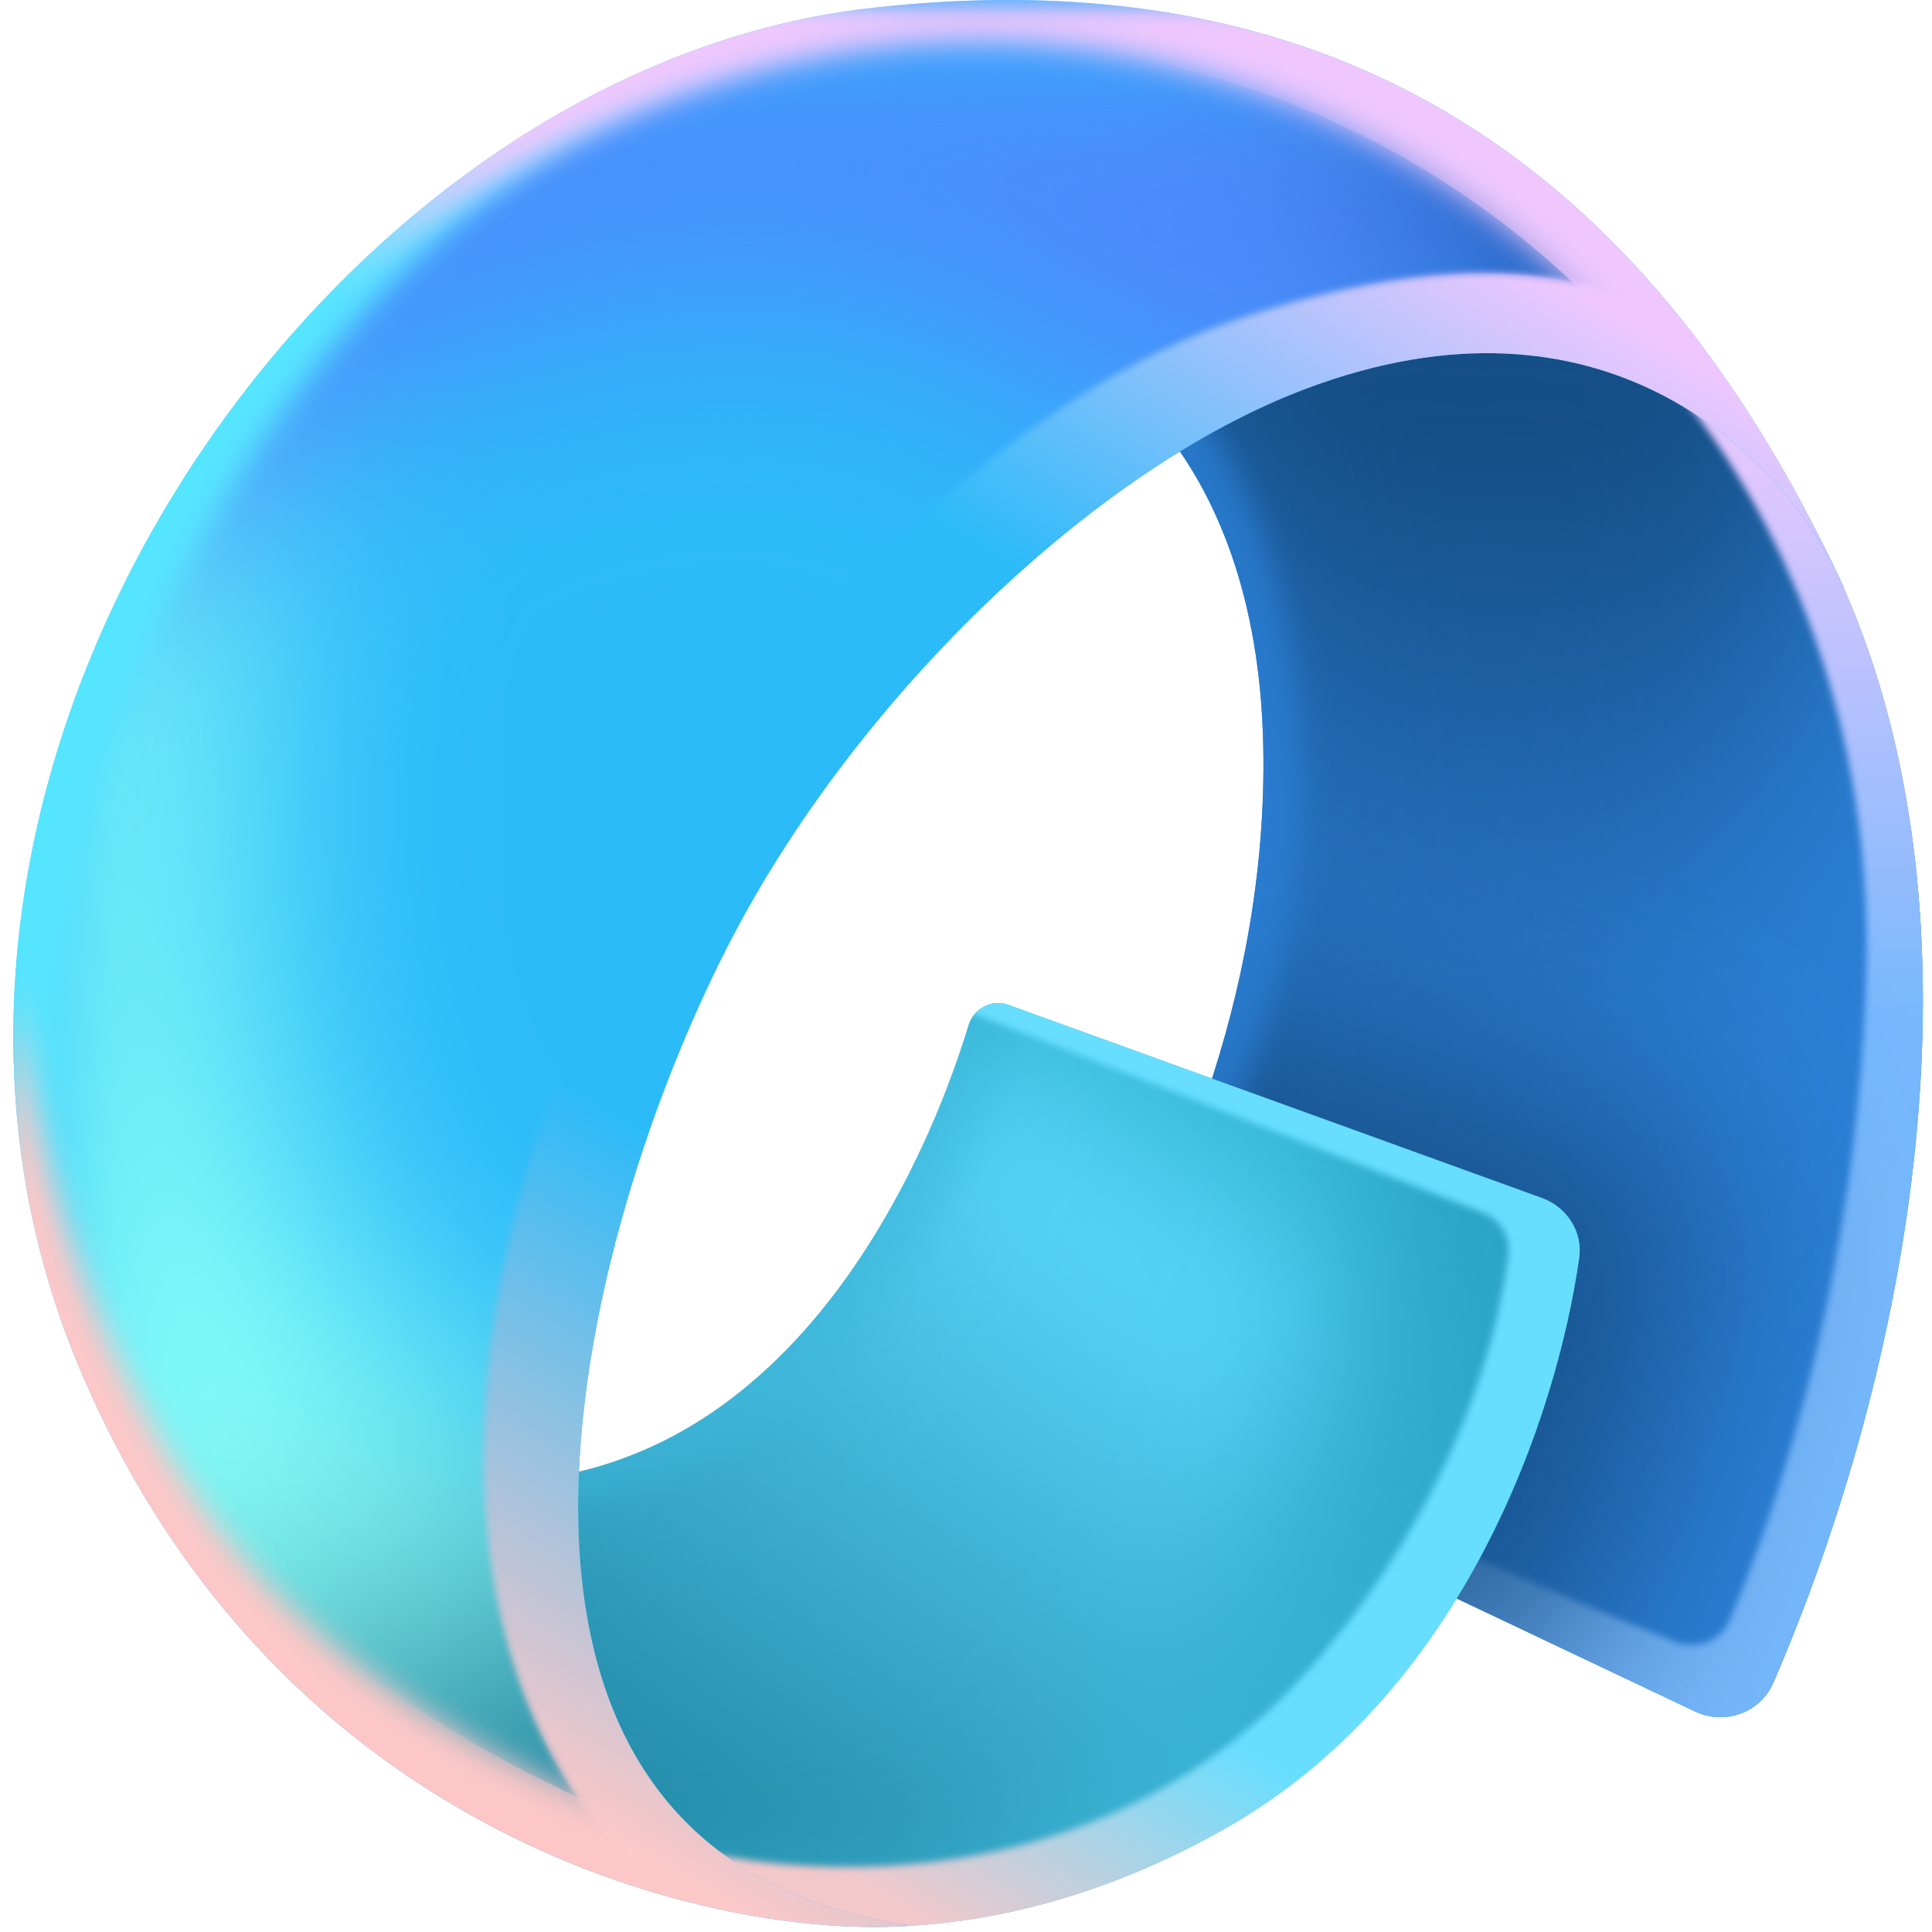
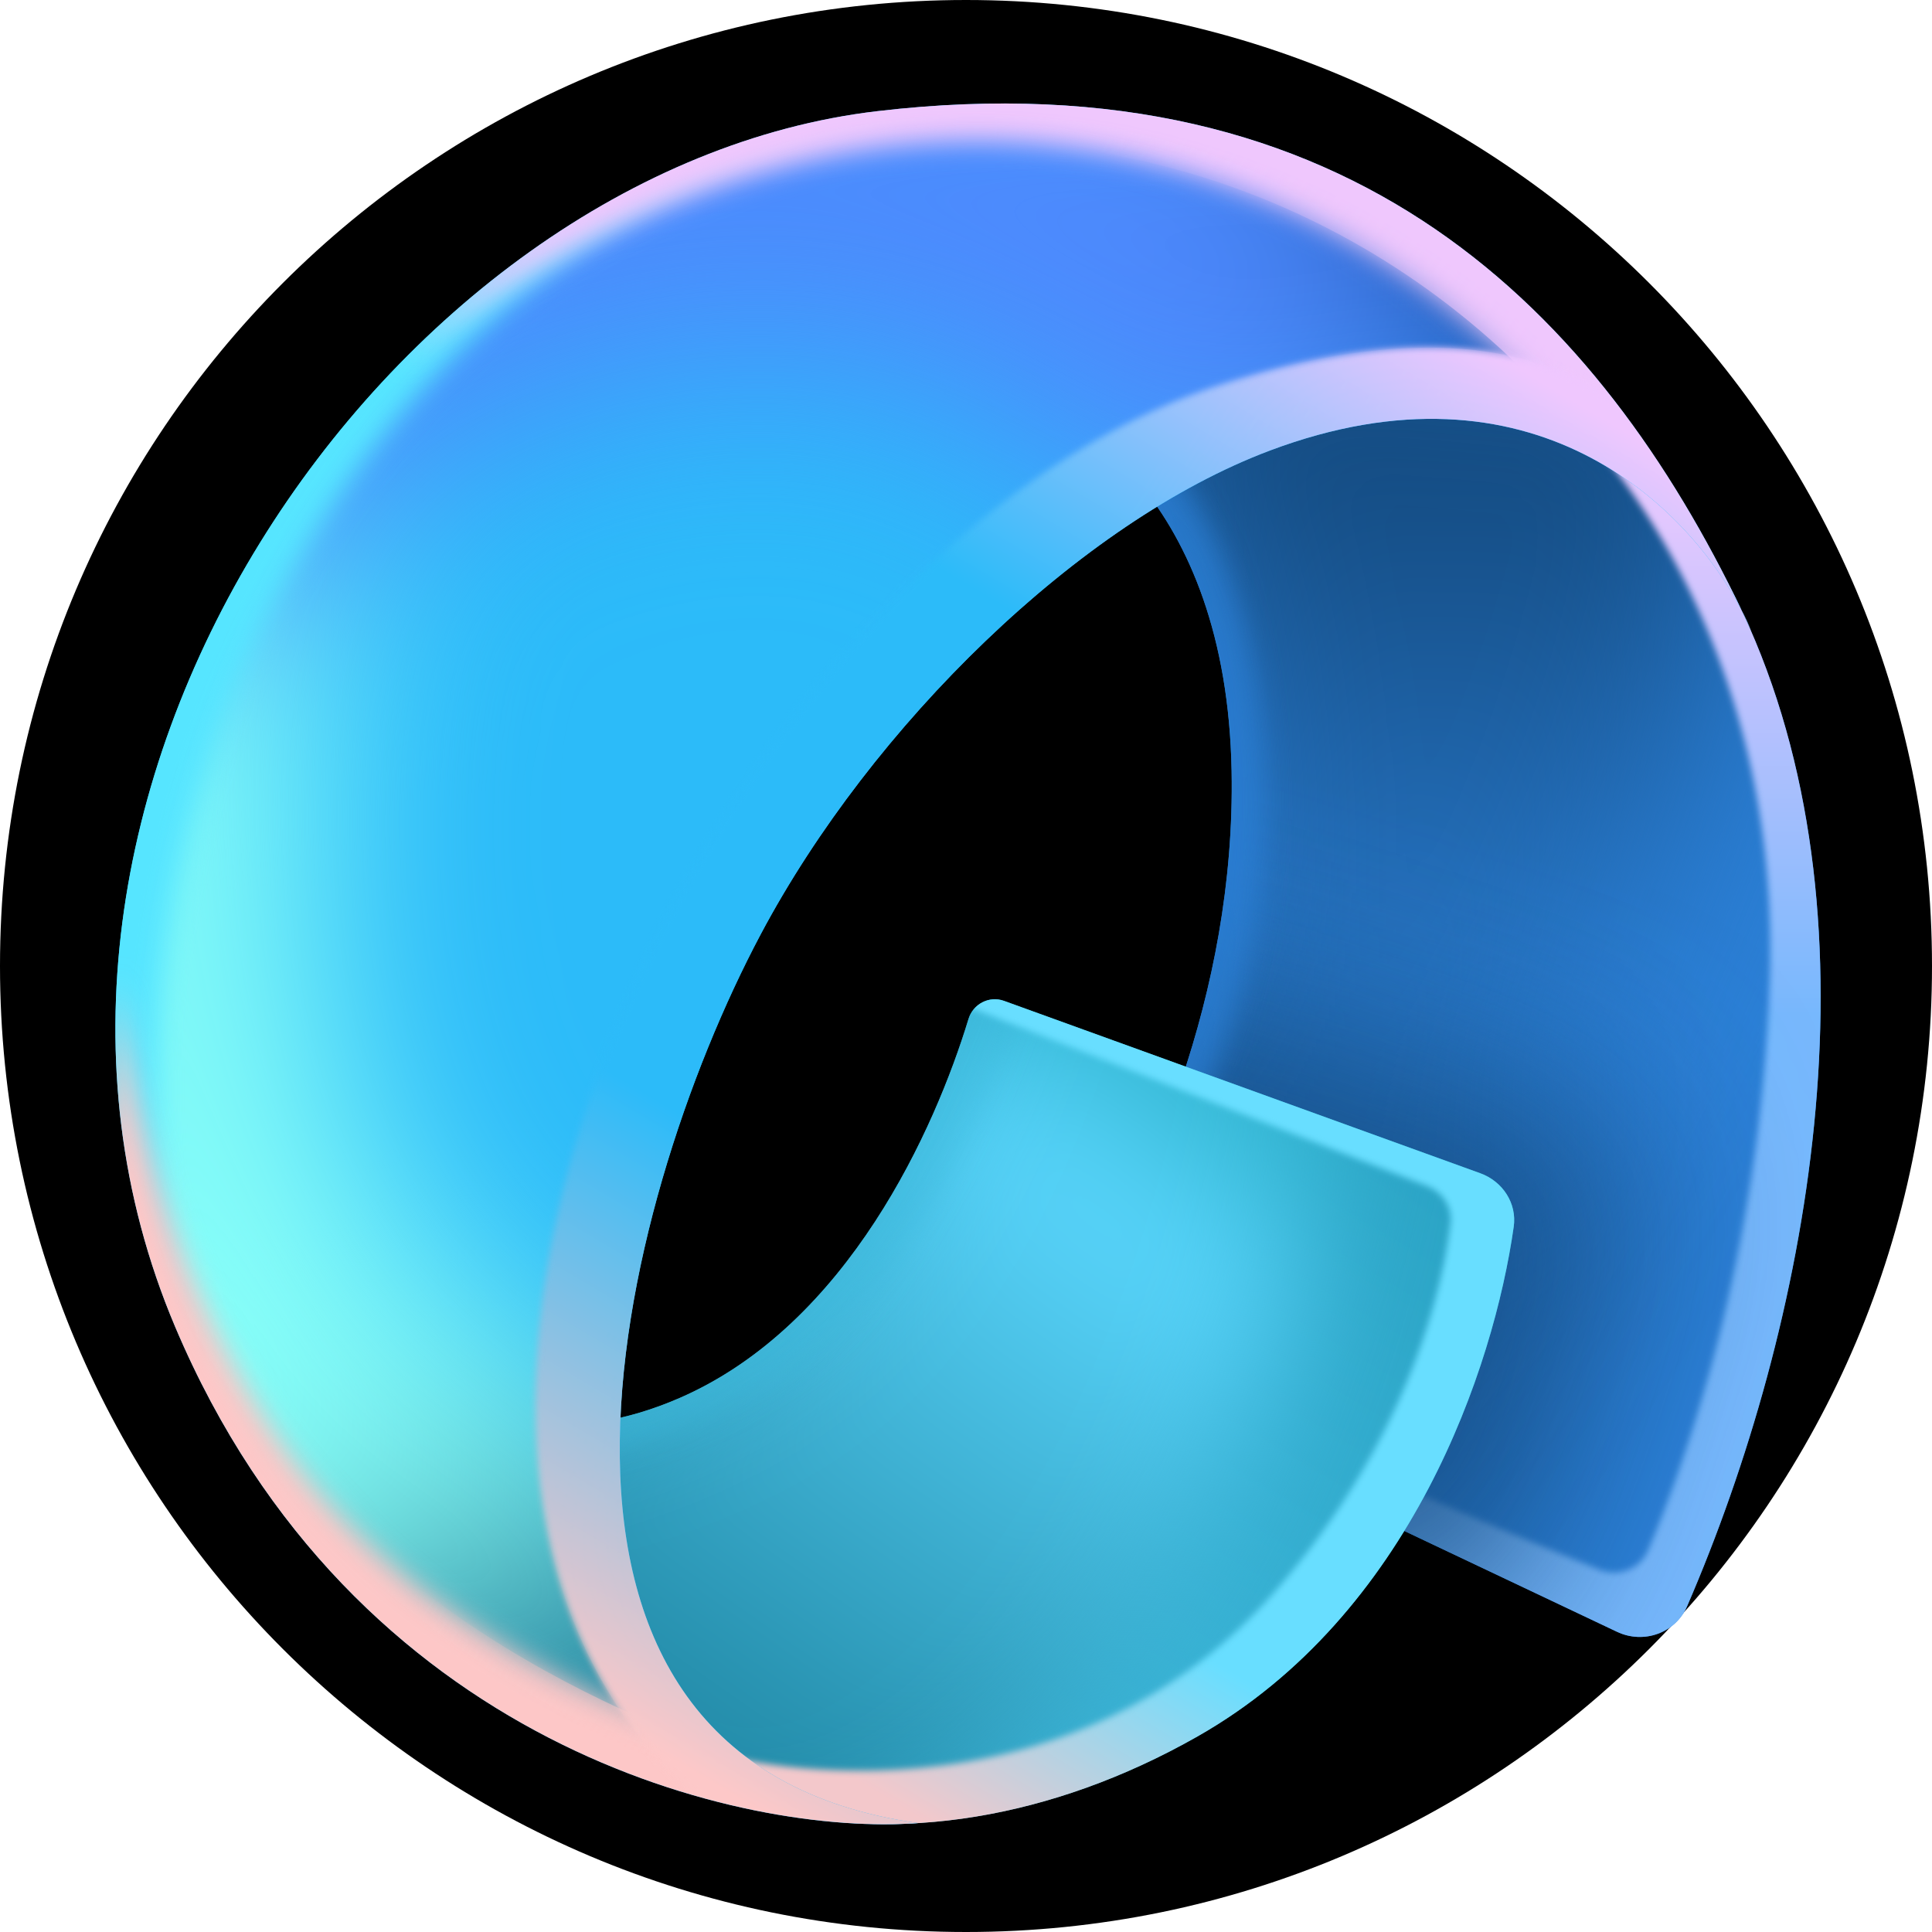
<svg xmlns="http://www.w3.org/2000/svg" width="53" height="53" viewBox="0 0 53 53" fill="none">
-   <path d="M30.551 39.39L46.496 46.949C47.312 47.336 48.29 46.989 48.649 46.16C52.376 37.538 54.688 25.403 50.552 16.068C46.657 7.275 37.023 4.887 33.613 5.386L27.356 8.775C29.724 9.21 34.499 12.164 34.655 20.506C34.785 27.41 32.008 33.48 29.877 36.796C29.302 37.691 29.59 38.935 30.551 39.39Z" fill="#2B80D7" />
-   <mask id="mask0_1274_609" style="mask-type:alpha" maskUnits="userSpaceOnUse" x="27" y="5" width="26" height="43">
-     <path d="M30.552 39.392L46.496 46.95C47.313 47.337 48.291 46.991 48.65 46.161C52.376 37.539 54.688 25.404 50.553 16.069C46.657 7.277 37.024 4.888 33.614 5.388L27.357 8.777C29.725 9.211 34.499 12.166 34.656 20.508C34.785 27.411 32.008 33.481 29.877 36.798C29.302 37.692 29.591 38.936 30.552 39.392Z" fill="#DEA00D" />
-   </mask>
-   <g mask="url(#mask0_1274_609)">
-     <g filter="url(#filter0_f_1274_609)">
-       <path d="M35.43 41.982C43.831 35.93 55.087 11.262 49.44 6.385C47.364 4.592 28.414 5.016 26.721 3.676L28.101 5.73C28.101 5.73 33.649 12.679 33.286 23.591C33.063 30.293 30.655 37.221 29.159 40.608C28.914 41.162 17.799 35.677 17.59 36.102C16.996 37.312 27.897 42.712 27.897 42.712L34.88 42.177C35.08 42.162 35.267 42.1 35.43 41.982Z" fill="url(#paint0_linear_1274_609)" />
+   <circle cx="26.5" cy="26.5" r="26.5" fill="#000" />
+   <g transform="translate(2.839 2.839) scale(0.893)">
+     <path d="M30.551 39.39L46.496 46.949C47.312 47.336 48.29 46.989 48.649 46.16C52.376 37.538 54.688 25.403 50.552 16.068C46.657 7.275 37.023 4.887 33.613 5.386L27.356 8.775C29.724 9.21 34.499 12.164 34.655 20.506C34.785 27.41 32.008 33.48 29.877 36.796C29.302 37.691 29.59 38.935 30.551 39.39Z" fill="#2B80D7" />
+     <mask id="mask0_1274_609" style="mask-type:alpha" maskUnits="userSpaceOnUse" x="27" y="5" width="26" height="43">
+       <path d="M30.552 39.392L46.496 46.95C47.313 47.337 48.291 46.991 48.65 46.161C52.376 37.539 54.688 25.404 50.553 16.069C46.657 7.277 37.024 4.888 33.614 5.388L27.357 8.777C29.725 9.211 34.499 12.166 34.656 20.508C34.785 27.411 32.008 33.481 29.877 36.798C29.302 37.692 29.591 38.936 30.552 39.392Z" fill="#DEA00D" />
+     </mask>
+     <g mask="url(#mask0_1274_609)">
+       <g filter="url(#filter0_f_1274_609)">
+         <path d="M35.43 41.982C43.831 35.93 55.087 11.262 49.44 6.385C47.364 4.592 28.414 5.016 26.721 3.676L28.101 5.73C28.101 5.73 33.649 12.679 33.286 23.591C33.063 30.293 30.655 37.221 29.159 40.608C28.914 41.162 17.799 35.677 17.59 36.102C16.996 37.312 27.897 42.712 27.897 42.712L34.88 42.177C35.08 42.162 35.267 42.1 35.43 41.982Z" fill="url(#paint0_linear_1274_609)" />
+       </g>
+       <g filter="url(#filter1_f_1274_609)">
+         <path d="M48.841 48.572C57.057 42.391 64.683 24.032 58.948 13.773C57.61 11.379 47.586 4.526 45.893 3.186L45.367 10.012C45.367 10.012 51.554 15.973 51.19 26.906C50.904 35.479 48.486 42.015 47.455 44.437C47.206 45.022 46.54 45.279 45.95 45.04C43.166 43.914 35.781 40.868 36.04 40.341C35.446 41.551 46.246 47.882 46.246 47.882L47.662 48.645C48.04 48.849 48.498 48.83 48.841 48.572Z" fill="url(#paint1_linear_1274_609)" />
+       </g>
+       <g opacity="0.8" filter="url(#filter2_f_1274_609)">
+         <rect width="20.739" height="17.359" rx="3.273" transform="matrix(0.949979 0.312314 -0.312274 0.949992 28.3636 25.1388)" fill="#13497E" />
+       </g>
+       <g opacity="0.7" filter="url(#filter3_f_1274_609)">
+         <path d="M29.994 35.338C36.657 30.685 37.675 15.853 31.908 10.13C30.422 8.655 28.203 7.071 26.773 6.083L27.939 7.598C27.939 7.598 32.627 12.72 32.32 20.765C32.132 25.706 30.097 30.813 28.833 33.31C28.626 33.718 19.232 29.675 19.056 29.988C18.554 30.88 27.766 34.861 27.766 34.861L28.931 35.409C29.276 35.571 29.681 35.556 29.994 35.338Z" fill="#2B80D7" />
+       </g>
    </g>
-     <g filter="url(#filter1_f_1274_609)">
-       <path d="M48.841 48.572C57.057 42.391 64.683 24.032 58.948 13.773C57.61 11.379 47.586 4.526 45.893 3.186L45.367 10.012C45.367 10.012 51.554 15.973 51.19 26.906C50.904 35.479 48.486 42.015 47.455 44.437C47.206 45.022 46.54 45.279 45.95 45.04C43.166 43.914 35.781 40.868 36.04 40.341C35.446 41.551 46.246 47.882 46.246 47.882L47.662 48.645C48.04 48.849 48.498 48.83 48.841 48.572Z" fill="url(#paint1_linear_1274_609)" />
+     <path d="M42.295 32.862L27.662 27.566C27.208 27.401 26.712 27.662 26.572 28.124C25.555 31.467 22.888 37.501 17.707 39.762C10.894 42.736 8.653 36.083 11.651 44.49C14.648 52.898 24.554 55.309 33.612 50.16C40.179 46.428 42.711 38.811 43.322 34.505C43.425 33.783 42.981 33.11 42.295 32.862Z" fill="url(#paint2_linear_1274_609)" />
+     <mask id="mask1_1274_609" style="mask-type:alpha" maskUnits="userSpaceOnUse" x="10" y="27" width="34" height="26">
+       <path d="M42.295 32.863L27.662 27.567C27.208 27.403 26.712 27.663 26.572 28.125C25.555 31.468 22.887 37.502 17.707 39.764C10.894 42.737 8.653 36.084 11.65 44.492C14.648 52.899 24.554 55.31 33.612 50.162C40.178 46.43 42.711 38.813 43.322 34.506C43.425 33.784 42.981 33.111 42.295 32.863Z" fill="url(#paint3_radial_1274_609)" />
+     </mask>
+     <g mask="url(#mask1_1274_609)">
+       <g filter="url(#filter4_f_1274_609)">
+         <path d="M19.463 55.114C33.667 55.114 39.608 29.482 37.954 25.13C37.865 24.896 37.649 24.748 37.41 24.673L11.022 16.395L27.079 23.017C27.257 23.091 27.359 23.275 27.321 23.462C27.011 24.974 25.496 31.5 21.659 35.641C17.296 40.349 8.286 41.406 4.569 40.528C2.59 40.525 1.472 39.847 1.472 39.847C5.973 42.772 12.437 55.114 19.463 55.114Z" fill="url(#paint4_linear_1274_609)" />
+       </g>
+       <g opacity="0.4" filter="url(#filter5_f_1274_609)">
+         <path d="M21.099 38.935C26.871 35.025 31.175 20.213 30.024 16.087C29.921 15.715 29.561 15.511 29.175 15.494L13.714 14.803L27.171 21.419C27.33 21.497 27.421 21.665 27.392 21.84C27.144 23.293 25.878 29.88 22.637 34.049C18.977 38.757 11.419 39.813 8.301 38.935C6.64 38.932 5.783 39.605 5.783 39.605C9.559 42.529 15.975 42.407 21.099 38.935Z" fill="#3EBADD" />
+       </g>
+       <g filter="url(#filter6_f_1274_609)">
+         <path d="M34.065 51.424C41.015 47.474 47.122 31.617 45.679 27.607C45.57 27.303 45.269 27.138 44.948 27.099L26.536 24.877L26.118 27.578L40.659 33.256C41.134 33.442 41.441 33.901 41.379 34.408C41.148 36.271 40.163 40.955 35.958 45.741C30.533 51.914 22.692 51.622 18.975 50.744C16.995 50.741 16.508 50.744 16.508 50.744C20.744 53.754 27.956 54.896 34.065 51.424Z" fill="url(#paint5_linear_1274_609)" />
+       </g>
    </g>
-     <g opacity="0.8" filter="url(#filter2_f_1274_609)">
-       <rect width="20.739" height="17.359" rx="3.273" transform="matrix(0.949979 0.312314 -0.312274 0.949992 28.3636 25.1388)" fill="#13497E" />
+     <path d="M20.189 25.523C15.757 33.861 11.469 50.935 25.024 52.825C19.723 53.233 7.675 50.51 2.201 37.58C-4.641 21.417 8.784 1.995 23.773 0.236C38.426 -1.485 45.979 6.512 50.328 15.579C50.44 15.794 50.538 16.003 50.622 16.203C50.526 15.994 50.428 15.786 50.328 15.579C48.655 12.346 43.893 7.633 35.829 10.663C29.996 12.855 23.598 19.108 20.189 25.523Z" fill="#2CBBF9" />
+     <mask id="mask2_1274_609" style="mask-type:alpha" maskUnits="userSpaceOnUse" x="0" y="0" width="51" height="53">
+       <path d="M20.189 25.522C15.757 33.86 11.469 50.934 25.024 52.824C19.723 53.232 7.675 50.509 2.201 37.579C-4.641 21.416 8.784 1.994 23.773 0.235C38.426 -1.485 45.979 6.511 50.328 15.578C50.44 15.793 50.538 16.002 50.622 16.202C50.526 15.993 50.428 15.785 50.328 15.578C48.655 12.345 43.893 7.632 35.829 10.662C29.995 12.854 23.598 19.107 20.189 25.522Z" fill="#00CCC0" />
+     </mask>
+     <g mask="url(#mask2_1274_609)">
+       <g filter="url(#filter7_f_1274_609)">
+         <path d="M-11.039 37.22C-5.565 50.15 19.334 54.022 24.635 53.615C24.901 51.106 17.295 45.66 17.56 39.6C17.56 39.6 7.861 39.911 6.38 25.521C4.899 11.131 13.153 3.889 13.153 3.889C3.313 8.74 -14.001 30.225 -11.039 37.22Z" fill="url(#paint6_linear_1274_609)" />
+         <path d="M50.621 16.204C76.173 -4.421 32.947 -9.182 17.958 -7.422C11.719 -6.689 -4.695 9.808 1.766 16.908C1.766 16.908 8.466 9.485 17.958 8.129C27.45 6.773 31.846 13.616 31.846 13.616C33.002 12.906 36.043 12.711 37.183 12.283C45.785 9.05 50.201 15.318 50.621 16.204Z" fill="url(#paint7_linear_1274_609)" />
+       </g>
+       <g filter="url(#filter8_f_1274_609)">
+         <path d="M2.825 39.245C-12.43 34.427 -5.088 1.707 10.218 -2.976C23.989 -7.19 25.124 -0.569 27.546 -0.166C27.861 -0.176 28.031 -0.169 28.031 -0.169C27.862 -0.14 27.701 -0.14 27.546 -0.166C25.727 -0.11 19.085 0.481 12.751 5.902C3.225 14.056 -0.611 27.091 2.825 39.245Z" fill="#56E5FF" />
+       </g>
+       <g filter="url(#filter9_f_1274_609)">
+         <path d="M27.493 52.797C23.254 57.57 5.902 51.767 0.428 38.836C-0.558 36.508 0.514 29.366 0.442 26.591C0.43 26.382 0.428 26.271 0.428 26.271C0.435 26.37 0.439 26.476 0.442 26.591C0.534 28.136 1.178 35.014 5.48 41.229C10.363 48.281 20.391 51.044 20.391 51.044C21.699 51.975 25.396 52.505 27.493 52.797Z" fill="#FDC7C7" />
+       </g>
+       <mask id="mask3_1274_609" style="mask-type:alpha" maskUnits="userSpaceOnUse" x="-8" y="24" width="34" height="34">
+         <rect width="34.79" height="12.216" transform="matrix(0.69628 0.717771 -0.717721 0.696331 1.68079 24.5073)" fill="url(#paint8_linear_1274_609)" />
+       </mask>
+       <g mask="url(#mask3_1274_609)">
+         <path d="M27.495 52.797C23.255 57.569 5.903 51.766 0.429 38.836C-0.557 36.508 0.515 29.366 0.444 26.59C0.431 26.382 0.429 26.27 0.429 26.27C0.436 26.369 0.441 26.476 0.444 26.59C0.536 28.136 1.179 35.013 5.482 41.228C10.364 48.281 20.392 51.043 20.392 51.043C21.701 51.974 25.397 52.504 27.495 52.797Z" fill="#FDC7C7" />
+       </g>
+       <g filter="url(#filter10_f_1274_609)">
+         <path d="M51.705 16.883C52.821 8.77 38.348 -3.802 23.359 -2.042C17.936 -1.405 13.131 3.82 9.003 8.09C9.003 8.09 18.371 -0.236 29.776 1.366C41.18 2.968 46.275 11.412 46.275 11.412C48.657 12.805 49.743 17.085 51.705 16.883Z" fill="#EFC7FD" />
+       </g>
+       <mask id="mask4_1274_609" style="mask-type:alpha" maskUnits="userSpaceOnUse" x="7" y="-4" width="44" height="21">
+         <rect width="41.363" height="13.891" transform="matrix(0.989127 0.147065 -0.147045 0.98913 9.28711 -3.58533)" fill="url(#paint9_linear_1274_609)" />
+       </mask>
+       <g mask="url(#mask4_1274_609)">
+         <path d="M51.705 16.884C52.821 8.772 38.348 -3.8 23.359 -2.04C17.936 -1.403 13.131 3.822 9.003 8.091C9.003 8.091 18.371 -0.234 29.776 1.368C41.18 2.969 46.275 11.414 46.275 11.414C48.657 12.807 49.743 17.087 51.705 16.884Z" fill="#EFC7FD" />
+       </g>
+       <g filter="url(#filter11_f_1274_609)">
+         <path d="M34.356 8.625C19.002 13.467 5.401 41.73 18.616 52.331C31.832 62.933 47.282 42.795 55.055 26.483C51.209 15.522 49.71 3.783 34.356 8.625Z" fill="url(#paint10_linear_1274_609)" />
+       </g>
+       <mask id="mask5_1274_609" style="mask-type:alpha" maskUnits="userSpaceOnUse" x="-7" y="-8" width="67" height="70">
+         <rect width="44.762" height="53.4" transform="matrix(0.85552 0.51777 -0.517716 0.855552 20.9257 -7.74658)" fill="url(#paint11_linear_1274_609)" />
+       </mask>
+       <g mask="url(#mask5_1274_609)">
+         <path d="M34.355 8.624C19 13.466 5.399 41.729 18.615 52.331C31.831 62.932 47.281 42.794 55.053 26.483C51.208 15.521 49.709 3.782 34.355 8.624Z" fill="url(#paint12_linear_1274_609)" />
+       </g>
    </g>
-     <g opacity="0.7" filter="url(#filter3_f_1274_609)">
-       <path d="M29.994 35.338C36.657 30.685 37.675 15.853 31.908 10.13C30.422 8.655 28.203 7.071 26.773 6.083L27.939 7.598C27.939 7.598 32.627 12.72 32.32 20.765C32.132 25.706 30.097 30.813 28.833 33.31C28.626 33.718 19.232 29.675 19.056 29.988C18.554 30.88 27.766 34.861 27.766 34.861L28.931 35.409C29.276 35.571 29.681 35.556 29.994 35.338Z" fill="#2B80D7" />
-     </g>
+     <defs>
+       <filter id="filter0_f_1274_609" x="11.43" y="-2.46" width="45.67" height="51.307" filterUnits="userSpaceOnUse" color-interpolation-filters="sRGB">
+         <feFlood flood-opacity="0" result="BackgroundImageFix" />
+         <feBlend mode="normal" in="SourceGraphic" in2="BackgroundImageFix" result="shape" />
+         <feGaussianBlur stdDeviation="3.068" result="effect1_foregroundBlur_1274_609" />
+       </filter>
+       <filter id="filter1_f_1274_609" x="35.812" y="2.982" width="25.338" height="46.006" filterUnits="userSpaceOnUse" color-interpolation-filters="sRGB">
+         <feFlood flood-opacity="0" result="BackgroundImageFix" />
+         <feBlend mode="normal" in="SourceGraphic" in2="BackgroundImageFix" result="shape" />
+         <feGaussianBlur stdDeviation="0.102" result="effect1_foregroundBlur_1274_609" />
+       </filter>
+       <filter id="filter2_f_1274_609" x="18.073" y="20.269" width="34.861" height="32.707" filterUnits="userSpaceOnUse" color-interpolation-filters="sRGB">
+         <feFlood flood-opacity="0" result="BackgroundImageFix" />
+         <feBlend mode="normal" in="SourceGraphic" in2="BackgroundImageFix" result="shape" />
+         <feGaussianBlur stdDeviation="2.863" result="effect1_foregroundBlur_1274_609" />
+       </filter>
+       <filter id="filter3_f_1274_609" x="18.218" y="5.265" width="18.277" height="31.071" filterUnits="userSpaceOnUse" color-interpolation-filters="sRGB">
+         <feFlood flood-opacity="0" result="BackgroundImageFix" />
+         <feBlend mode="normal" in="SourceGraphic" in2="BackgroundImageFix" result="shape" />
+         <feGaussianBlur stdDeviation="0.409" result="effect1_foregroundBlur_1274_609" />
+       </filter>
+       <filter id="filter4_f_1274_609" x="-2.618" y="12.305" width="44.932" height="46.9" filterUnits="userSpaceOnUse" color-interpolation-filters="sRGB">
+         <feFlood flood-opacity="0" result="BackgroundImageFix" />
+         <feBlend mode="normal" in="SourceGraphic" in2="BackgroundImageFix" result="shape" />
+         <feGaussianBlur stdDeviation="2.045" result="effect1_foregroundBlur_1274_609" />
+       </filter>
+       <filter id="filter5_f_1274_609" x="4.965" y="13.985" width="26.064" height="28.511" filterUnits="userSpaceOnUse" color-interpolation-filters="sRGB">
+         <feFlood flood-opacity="0" result="BackgroundImageFix" />
+         <feBlend mode="normal" in="SourceGraphic" in2="BackgroundImageFix" result="shape" />
+         <feGaussianBlur stdDeviation="0.409" result="effect1_foregroundBlur_1274_609" />
+       </filter>
+       <filter id="filter6_f_1274_609" x="16.304" y="24.672" width="29.793" height="29.094" filterUnits="userSpaceOnUse" color-interpolation-filters="sRGB">
+         <feFlood flood-opacity="0" result="BackgroundImageFix" />
+         <feBlend mode="normal" in="SourceGraphic" in2="BackgroundImageFix" result="shape" />
+         <feGaussianBlur stdDeviation="0.102" result="effect1_foregroundBlur_1274_609" />
+       </filter>
+       <filter id="filter7_f_1274_609" x="-17.92" y="-14.303" width="82.997" height="74.491" filterUnits="userSpaceOnUse" color-interpolation-filters="sRGB">
+         <feFlood flood-opacity="0" result="BackgroundImageFix" />
+         <feBlend mode="normal" in="SourceGraphic" in2="BackgroundImageFix" result="shape" />
+         <feGaussianBlur stdDeviation="3.273" result="effect1_foregroundBlur_1274_609" />
+       </filter>
+       <filter id="filter8_f_1274_609" x="-6.399" y="-5.192" width="35.248" height="45.255" filterUnits="userSpaceOnUse" color-interpolation-filters="sRGB">
+         <feFlood flood-opacity="0" result="BackgroundImageFix" />
+         <feBlend mode="normal" in="SourceGraphic" in2="BackgroundImageFix" result="shape" />
+         <feGaussianBlur stdDeviation="0.409" result="effect1_foregroundBlur_1274_609" />
+       </filter>
+       <filter id="filter9_f_1274_609" x="-0.81" y="25.453" width="29.121" height="29.82" filterUnits="userSpaceOnUse" color-interpolation-filters="sRGB">
+         <feFlood flood-opacity="0" result="BackgroundImageFix" />
+         <feBlend mode="normal" in="SourceGraphic" in2="BackgroundImageFix" result="shape" />
+         <feGaussianBlur stdDeviation="0.409" result="effect1_foregroundBlur_1274_609" />
+       </filter>
+       <filter id="filter10_f_1274_609" x="8.185" y="-3.027" width="44.398" height="20.734" filterUnits="userSpaceOnUse" color-interpolation-filters="sRGB">
+         <feFlood flood-opacity="0" result="BackgroundImageFix" />
+         <feBlend mode="normal" in="SourceGraphic" in2="BackgroundImageFix" result="shape" />
+         <feGaussianBlur stdDeviation="0.409" result="effect1_foregroundBlur_1274_609" />
+       </filter>
+       <filter id="filter11_f_1274_609" x="13.067" y="7.298" width="42.192" height="48.19" filterUnits="userSpaceOnUse" color-interpolation-filters="sRGB">
+         <feFlood flood-opacity="0" result="BackgroundImageFix" />
+         <feBlend mode="normal" in="SourceGraphic" in2="BackgroundImageFix" result="shape" />
+         <feGaussianBlur stdDeviation="0.102" result="effect1_foregroundBlur_1274_609" />
+       </filter>
+       <linearGradient id="paint0_linear_1274_609" x1="38.469" y1="10.273" x2="38.209" y2="42.931" gradientUnits="userSpaceOnUse">
+         <stop stop-color="#13497E" />
+         <stop offset="0.64" stop-color="#2B80D7" />
+       </linearGradient>
+       <linearGradient id="paint1_linear_1274_609" x1="48.48" y1="12.674" x2="48.493" y2="46.605" gradientUnits="userSpaceOnUse">
+         <stop stop-color="#E2C7FE" />
+         <stop offset="0.451" stop-color="#77B8FD" />
+       </linearGradient>
+       <linearGradient id="paint2_linear_1274_609" x1="34.911" y1="21.391" x2="17.403" y2="50.852" gradientUnits="userSpaceOnUse">
+         <stop stop-color="#269EBF" />
+         <stop offset="1" stop-color="#3EBADD" />
+       </linearGradient>
+       <radialGradient id="paint3_radial_1274_609" cx="0" cy="0" r="1" gradientUnits="userSpaceOnUse" gradientTransform="translate(37.2988 31.2382) rotate(139.707) scale(37.156 27.379)">
+         <stop offset="0.411" stop-color="#FF7360" />
+         <stop offset="1" stop-color="#630513" />
+       </radialGradient>
+       <linearGradient id="paint4_linear_1274_609" x1="31.361" y1="29.042" x2="16.962" y2="49.592" gradientUnits="userSpaceOnUse">
+         <stop stop-color="#33B6D2" />
+         <stop offset="0.143" stop-color="#5BD8FF" />
+         <stop offset="1" stop-color="#228AA7" />
+       </linearGradient>
+       <linearGradient id="paint5_linear_1274_609" x1="36.071" y1="31.302" x2="23.717" y2="51.855" gradientUnits="userSpaceOnUse">
+         <stop offset="0.635" stop-color="#68DEFF" />
+         <stop offset="1" stop-color="#F3C8CB" />
+       </linearGradient>
+       <linearGradient id="paint6_linear_1274_609" x1="2.32" y1="17.418" x2="15.935" y2="51.109" gradientUnits="userSpaceOnUse">
+         <stop offset="0.661" stop-color="#88FFF8" />
+         <stop offset="1" stop-color="#176781" />
+       </linearGradient>
+       <linearGradient id="paint7_linear_1274_609" x1="9.553" y1="19.496" x2="47.38" y2="3.813" gradientUnits="userSpaceOnUse">
+         <stop offset="0.732" stop-color="#4D89FD" />
+         <stop offset="1" stop-color="#033883" />
+       </linearGradient>
+       <linearGradient id="paint8_linear_1274_609" x1="33.223" y1="5.944" x2="14.117" y2="9.31" gradientUnits="userSpaceOnUse">
+         <stop stop-color="#D9D9D9" />
+         <stop offset="0.659" stop-color="#D9D9D9" stop-opacity="0" />
+       </linearGradient>
+       <linearGradient id="paint9_linear_1274_609" x1="41.335" y1="10.457" x2="21.928" y2="1.428" gradientUnits="userSpaceOnUse">
+         <stop stop-color="#D9D9D9" />
+         <stop offset="1" stop-color="#D9D9D9" stop-opacity="0" />
+       </linearGradient>
+       <linearGradient id="paint10_linear_1274_609" x1="44.118" y1="8.511" x2="18.665" y2="51.622" gradientUnits="userSpaceOnUse">
+         <stop stop-color="#EFC7FE" />
+         <stop offset="0.286" stop-color="#2CBBF9" />
+         <stop offset="0.656" stop-color="#2CBBF9" />
+         <stop offset="1" stop-color="#FDC8C8" />
+       </linearGradient>
+       <linearGradient id="paint11_linear_1274_609" x1="43.791" y1="25.009" x2="6.527" y2="24.221" gradientUnits="userSpaceOnUse">
+         <stop stop-color="#D9D9D9" />
+         <stop offset="0.659" stop-color="#D9D9D9" stop-opacity="0" />
+       </linearGradient>
+       <linearGradient id="paint12_linear_1274_609" x1="44.116" y1="8.51" x2="18.664" y2="51.621" gradientUnits="userSpaceOnUse">
+         <stop stop-color="#EFC7FE" />
+         <stop offset="0.318" stop-color="#2CBBF9" />
+         <stop offset="0.661" stop-color="#2CBBF9" />
+         <stop offset="1" stop-color="#FDC8C8" />
+       </linearGradient>
+     </defs>
  </g>
-   <path d="M42.295 32.862L27.662 27.566C27.208 27.401 26.712 27.662 26.572 28.124C25.555 31.467 22.888 37.501 17.707 39.762C10.894 42.736 8.653 36.083 11.651 44.49C14.648 52.898 24.554 55.309 33.612 50.16C40.179 46.428 42.711 38.811 43.322 34.505C43.425 33.783 42.981 33.11 42.295 32.862Z" fill="url(#paint2_linear_1274_609)" />
-   <mask id="mask1_1274_609" style="mask-type:alpha" maskUnits="userSpaceOnUse" x="10" y="27" width="34" height="26">
-     <path d="M42.295 32.863L27.662 27.567C27.208 27.403 26.712 27.663 26.572 28.125C25.555 31.468 22.887 37.502 17.707 39.764C10.894 42.737 8.653 36.084 11.65 44.492C14.648 52.899 24.554 55.31 33.612 50.162C40.178 46.43 42.711 38.813 43.322 34.506C43.425 33.784 42.981 33.111 42.295 32.863Z" fill="url(#paint3_radial_1274_609)" />
-   </mask>
-   <g mask="url(#mask1_1274_609)">
-     <g filter="url(#filter4_f_1274_609)">
-       <path d="M19.463 55.114C33.667 55.114 39.608 29.482 37.954 25.13C37.865 24.896 37.649 24.748 37.41 24.673L11.022 16.395L27.079 23.017C27.257 23.091 27.359 23.275 27.321 23.462C27.011 24.974 25.496 31.5 21.659 35.641C17.296 40.349 8.286 41.406 4.569 40.528C2.59 40.525 1.472 39.847 1.472 39.847C5.973 42.772 12.437 55.114 19.463 55.114Z" fill="url(#paint4_linear_1274_609)" />
-     </g>
-     <g opacity="0.4" filter="url(#filter5_f_1274_609)">
-       <path d="M21.099 38.935C26.871 35.025 31.175 20.213 30.024 16.087C29.921 15.715 29.561 15.511 29.175 15.494L13.714 14.803L27.171 21.419C27.33 21.497 27.421 21.665 27.392 21.84C27.144 23.293 25.878 29.88 22.637 34.049C18.977 38.757 11.419 39.813 8.301 38.935C6.64 38.932 5.783 39.605 5.783 39.605C9.559 42.529 15.975 42.407 21.099 38.935Z" fill="#3EBADD" />
-     </g>
-     <g filter="url(#filter6_f_1274_609)">
-       <path d="M34.065 51.424C41.015 47.474 47.122 31.617 45.679 27.607C45.57 27.303 45.269 27.138 44.948 27.099L26.536 24.877L26.118 27.578L40.659 33.256C41.134 33.442 41.441 33.901 41.379 34.408C41.148 36.271 40.163 40.955 35.958 45.741C30.533 51.914 22.692 51.622 18.975 50.744C16.995 50.741 16.508 50.744 16.508 50.744C20.744 53.754 27.956 54.896 34.065 51.424Z" fill="url(#paint5_linear_1274_609)" />
-     </g>
-   </g>
-   <path d="M20.189 25.523C15.757 33.861 11.469 50.935 25.024 52.825C19.723 53.233 7.675 50.51 2.201 37.58C-4.641 21.417 8.784 1.995 23.773 0.236C38.426 -1.485 45.979 6.512 50.328 15.579C50.44 15.794 50.538 16.003 50.622 16.203C50.526 15.994 50.428 15.786 50.328 15.579C48.655 12.346 43.893 7.633 35.829 10.663C29.996 12.855 23.598 19.108 20.189 25.523Z" fill="#2CBBF9" />
-   <mask id="mask2_1274_609" style="mask-type:alpha" maskUnits="userSpaceOnUse" x="0" y="0" width="51" height="53">
-     <path d="M20.189 25.522C15.757 33.86 11.469 50.934 25.024 52.824C19.723 53.232 7.675 50.509 2.201 37.579C-4.641 21.416 8.784 1.994 23.773 0.235C38.426 -1.485 45.979 6.511 50.328 15.578C50.44 15.793 50.538 16.002 50.622 16.202C50.526 15.993 50.428 15.785 50.328 15.578C48.655 12.345 43.893 7.632 35.829 10.662C29.995 12.854 23.598 19.107 20.189 25.522Z" fill="#00CCC0" />
-   </mask>
-   <g mask="url(#mask2_1274_609)">
-     <g filter="url(#filter7_f_1274_609)">
-       <path d="M-11.039 37.22C-5.565 50.15 19.334 54.022 24.635 53.615C24.901 51.106 17.295 45.66 17.56 39.6C17.56 39.6 7.861 39.911 6.38 25.521C4.899 11.131 13.153 3.889 13.153 3.889C3.313 8.74 -14.001 30.225 -11.039 37.22Z" fill="url(#paint6_linear_1274_609)" />
-       <path d="M50.621 16.204C76.173 -4.421 32.947 -9.182 17.958 -7.422C11.719 -6.689 -4.695 9.808 1.766 16.908C1.766 16.908 8.466 9.485 17.958 8.129C27.45 6.773 31.846 13.616 31.846 13.616C33.002 12.906 36.043 12.711 37.183 12.283C45.785 9.05 50.201 15.318 50.621 16.204Z" fill="url(#paint7_linear_1274_609)" />
-     </g>
-     <g filter="url(#filter8_f_1274_609)">
-       <path d="M2.825 39.245C-12.43 34.427 -5.088 1.707 10.218 -2.976C23.989 -7.19 25.124 -0.569 27.546 -0.166C27.861 -0.176 28.031 -0.169 28.031 -0.169C27.862 -0.14 27.701 -0.14 27.546 -0.166C25.727 -0.11 19.085 0.481 12.751 5.902C3.225 14.056 -0.611 27.091 2.825 39.245Z" fill="#56E5FF" />
-     </g>
-     <g filter="url(#filter9_f_1274_609)">
-       <path d="M27.493 52.797C23.254 57.57 5.902 51.767 0.428 38.836C-0.558 36.508 0.514 29.366 0.442 26.591C0.43 26.382 0.428 26.271 0.428 26.271C0.435 26.37 0.439 26.476 0.442 26.591C0.534 28.136 1.178 35.014 5.48 41.229C10.363 48.281 20.391 51.044 20.391 51.044C21.699 51.975 25.396 52.505 27.493 52.797Z" fill="#FDC7C7" />
-     </g>
-     <mask id="mask3_1274_609" style="mask-type:alpha" maskUnits="userSpaceOnUse" x="-8" y="24" width="34" height="34">
-       <rect width="34.79" height="12.216" transform="matrix(0.69628 0.717771 -0.717721 0.696331 1.68079 24.5073)" fill="url(#paint8_linear_1274_609)" />
-     </mask>
-     <g mask="url(#mask3_1274_609)">
-       <path d="M27.495 52.797C23.255 57.569 5.903 51.766 0.429 38.836C-0.557 36.508 0.515 29.366 0.444 26.59C0.431 26.382 0.429 26.27 0.429 26.27C0.436 26.369 0.441 26.476 0.444 26.59C0.536 28.136 1.179 35.013 5.482 41.228C10.364 48.281 20.392 51.043 20.392 51.043C21.701 51.974 25.397 52.504 27.495 52.797Z" fill="#FDC7C7" />
-     </g>
-     <g filter="url(#filter10_f_1274_609)">
-       <path d="M51.705 16.883C52.821 8.77 38.348 -3.802 23.359 -2.042C17.936 -1.405 13.131 3.82 9.003 8.09C9.003 8.09 18.371 -0.236 29.776 1.366C41.18 2.968 46.275 11.412 46.275 11.412C48.657 12.805 49.743 17.085 51.705 16.883Z" fill="#EFC7FD" />
-     </g>
-     <mask id="mask4_1274_609" style="mask-type:alpha" maskUnits="userSpaceOnUse" x="7" y="-4" width="44" height="21">
-       <rect width="41.363" height="13.891" transform="matrix(0.989127 0.147065 -0.147045 0.98913 9.28711 -3.58533)" fill="url(#paint9_linear_1274_609)" />
-     </mask>
-     <g mask="url(#mask4_1274_609)">
-       <path d="M51.705 16.884C52.821 8.772 38.348 -3.8 23.359 -2.04C17.936 -1.403 13.131 3.822 9.003 8.091C9.003 8.091 18.371 -0.234 29.776 1.368C41.18 2.969 46.275 11.414 46.275 11.414C48.657 12.807 49.743 17.087 51.705 16.884Z" fill="#EFC7FD" />
-     </g>
-     <g filter="url(#filter11_f_1274_609)">
-       <path d="M34.356 8.625C19.002 13.467 5.401 41.73 18.616 52.331C31.832 62.933 47.282 42.795 55.055 26.483C51.209 15.522 49.71 3.783 34.356 8.625Z" fill="url(#paint10_linear_1274_609)" />
-     </g>
-     <mask id="mask5_1274_609" style="mask-type:alpha" maskUnits="userSpaceOnUse" x="-7" y="-8" width="67" height="70">
-       <rect width="44.762" height="53.4" transform="matrix(0.85552 0.51777 -0.517716 0.855552 20.9257 -7.74658)" fill="url(#paint11_linear_1274_609)" />
-     </mask>
-     <g mask="url(#mask5_1274_609)">
-       <path d="M34.355 8.624C19 13.466 5.399 41.729 18.615 52.331C31.831 62.932 47.281 42.794 55.053 26.483C51.208 15.521 49.709 3.782 34.355 8.624Z" fill="url(#paint12_linear_1274_609)" />
-     </g>
-   </g>
-   <defs>
-     <filter id="filter0_f_1274_609" x="11.43" y="-2.46" width="45.67" height="51.307" filterUnits="userSpaceOnUse" color-interpolation-filters="sRGB">
-       <feFlood flood-opacity="0" result="BackgroundImageFix" />
-       <feBlend mode="normal" in="SourceGraphic" in2="BackgroundImageFix" result="shape" />
-       <feGaussianBlur stdDeviation="3.068" result="effect1_foregroundBlur_1274_609" />
-     </filter>
-     <filter id="filter1_f_1274_609" x="35.812" y="2.982" width="25.338" height="46.006" filterUnits="userSpaceOnUse" color-interpolation-filters="sRGB">
-       <feFlood flood-opacity="0" result="BackgroundImageFix" />
-       <feBlend mode="normal" in="SourceGraphic" in2="BackgroundImageFix" result="shape" />
-       <feGaussianBlur stdDeviation="0.102" result="effect1_foregroundBlur_1274_609" />
-     </filter>
-     <filter id="filter2_f_1274_609" x="18.073" y="20.269" width="34.861" height="32.707" filterUnits="userSpaceOnUse" color-interpolation-filters="sRGB">
-       <feFlood flood-opacity="0" result="BackgroundImageFix" />
-       <feBlend mode="normal" in="SourceGraphic" in2="BackgroundImageFix" result="shape" />
-       <feGaussianBlur stdDeviation="2.863" result="effect1_foregroundBlur_1274_609" />
-     </filter>
-     <filter id="filter3_f_1274_609" x="18.218" y="5.265" width="18.277" height="31.071" filterUnits="userSpaceOnUse" color-interpolation-filters="sRGB">
-       <feFlood flood-opacity="0" result="BackgroundImageFix" />
-       <feBlend mode="normal" in="SourceGraphic" in2="BackgroundImageFix" result="shape" />
-       <feGaussianBlur stdDeviation="0.409" result="effect1_foregroundBlur_1274_609" />
-     </filter>
-     <filter id="filter4_f_1274_609" x="-2.618" y="12.305" width="44.932" height="46.9" filterUnits="userSpaceOnUse" color-interpolation-filters="sRGB">
-       <feFlood flood-opacity="0" result="BackgroundImageFix" />
-       <feBlend mode="normal" in="SourceGraphic" in2="BackgroundImageFix" result="shape" />
-       <feGaussianBlur stdDeviation="2.045" result="effect1_foregroundBlur_1274_609" />
-     </filter>
-     <filter id="filter5_f_1274_609" x="4.965" y="13.985" width="26.064" height="28.511" filterUnits="userSpaceOnUse" color-interpolation-filters="sRGB">
-       <feFlood flood-opacity="0" result="BackgroundImageFix" />
-       <feBlend mode="normal" in="SourceGraphic" in2="BackgroundImageFix" result="shape" />
-       <feGaussianBlur stdDeviation="0.409" result="effect1_foregroundBlur_1274_609" />
-     </filter>
-     <filter id="filter6_f_1274_609" x="16.304" y="24.672" width="29.793" height="29.094" filterUnits="userSpaceOnUse" color-interpolation-filters="sRGB">
-       <feFlood flood-opacity="0" result="BackgroundImageFix" />
-       <feBlend mode="normal" in="SourceGraphic" in2="BackgroundImageFix" result="shape" />
-       <feGaussianBlur stdDeviation="0.102" result="effect1_foregroundBlur_1274_609" />
-     </filter>
-     <filter id="filter7_f_1274_609" x="-17.92" y="-14.303" width="82.997" height="74.491" filterUnits="userSpaceOnUse" color-interpolation-filters="sRGB">
-       <feFlood flood-opacity="0" result="BackgroundImageFix" />
-       <feBlend mode="normal" in="SourceGraphic" in2="BackgroundImageFix" result="shape" />
-       <feGaussianBlur stdDeviation="3.273" result="effect1_foregroundBlur_1274_609" />
-     </filter>
-     <filter id="filter8_f_1274_609" x="-6.399" y="-5.192" width="35.248" height="45.255" filterUnits="userSpaceOnUse" color-interpolation-filters="sRGB">
-       <feFlood flood-opacity="0" result="BackgroundImageFix" />
-       <feBlend mode="normal" in="SourceGraphic" in2="BackgroundImageFix" result="shape" />
-       <feGaussianBlur stdDeviation="0.409" result="effect1_foregroundBlur_1274_609" />
-     </filter>
-     <filter id="filter9_f_1274_609" x="-0.81" y="25.453" width="29.121" height="29.82" filterUnits="userSpaceOnUse" color-interpolation-filters="sRGB">
-       <feFlood flood-opacity="0" result="BackgroundImageFix" />
-       <feBlend mode="normal" in="SourceGraphic" in2="BackgroundImageFix" result="shape" />
-       <feGaussianBlur stdDeviation="0.409" result="effect1_foregroundBlur_1274_609" />
-     </filter>
-     <filter id="filter10_f_1274_609" x="8.185" y="-3.027" width="44.398" height="20.734" filterUnits="userSpaceOnUse" color-interpolation-filters="sRGB">
-       <feFlood flood-opacity="0" result="BackgroundImageFix" />
-       <feBlend mode="normal" in="SourceGraphic" in2="BackgroundImageFix" result="shape" />
-       <feGaussianBlur stdDeviation="0.409" result="effect1_foregroundBlur_1274_609" />
-     </filter>
-     <filter id="filter11_f_1274_609" x="13.067" y="7.298" width="42.192" height="48.19" filterUnits="userSpaceOnUse" color-interpolation-filters="sRGB">
-       <feFlood flood-opacity="0" result="BackgroundImageFix" />
-       <feBlend mode="normal" in="SourceGraphic" in2="BackgroundImageFix" result="shape" />
-       <feGaussianBlur stdDeviation="0.102" result="effect1_foregroundBlur_1274_609" />
-     </filter>
-     <linearGradient id="paint0_linear_1274_609" x1="38.469" y1="10.273" x2="38.209" y2="42.931" gradientUnits="userSpaceOnUse">
-       <stop stop-color="#13497E" />
-       <stop offset="0.64" stop-color="#2B80D7" />
-     </linearGradient>
-     <linearGradient id="paint1_linear_1274_609" x1="48.48" y1="12.674" x2="48.493" y2="46.605" gradientUnits="userSpaceOnUse">
-       <stop stop-color="#E2C7FE" />
-       <stop offset="0.451" stop-color="#77B8FD" />
-     </linearGradient>
-     <linearGradient id="paint2_linear_1274_609" x1="34.911" y1="21.391" x2="17.403" y2="50.852" gradientUnits="userSpaceOnUse">
-       <stop stop-color="#269EBF" />
-       <stop offset="1" stop-color="#3EBADD" />
-     </linearGradient>
-     <radialGradient id="paint3_radial_1274_609" cx="0" cy="0" r="1" gradientUnits="userSpaceOnUse" gradientTransform="translate(37.2988 31.2382) rotate(139.707) scale(37.156 27.379)">
-       <stop offset="0.411" stop-color="#FF7360" />
-       <stop offset="1" stop-color="#630513" />
-     </radialGradient>
-     <linearGradient id="paint4_linear_1274_609" x1="31.361" y1="29.042" x2="16.962" y2="49.592" gradientUnits="userSpaceOnUse">
-       <stop stop-color="#33B6D2" />
-       <stop offset="0.143" stop-color="#5BD8FF" />
-       <stop offset="1" stop-color="#228AA7" />
-     </linearGradient>
-     <linearGradient id="paint5_linear_1274_609" x1="36.071" y1="31.302" x2="23.717" y2="51.855" gradientUnits="userSpaceOnUse">
-       <stop offset="0.635" stop-color="#68DEFF" />
-       <stop offset="1" stop-color="#F3C8CB" />
-     </linearGradient>
-     <linearGradient id="paint6_linear_1274_609" x1="2.32" y1="17.418" x2="15.935" y2="51.109" gradientUnits="userSpaceOnUse">
-       <stop offset="0.661" stop-color="#88FFF8" />
-       <stop offset="1" stop-color="#176781" />
-     </linearGradient>
-     <linearGradient id="paint7_linear_1274_609" x1="9.553" y1="19.496" x2="47.38" y2="3.813" gradientUnits="userSpaceOnUse">
-       <stop offset="0.732" stop-color="#4D89FD" />
-       <stop offset="1" stop-color="#033883" />
-     </linearGradient>
-     <linearGradient id="paint8_linear_1274_609" x1="33.223" y1="5.944" x2="14.117" y2="9.31" gradientUnits="userSpaceOnUse">
-       <stop stop-color="#D9D9D9" />
-       <stop offset="0.659" stop-color="#D9D9D9" stop-opacity="0" />
-     </linearGradient>
-     <linearGradient id="paint9_linear_1274_609" x1="41.335" y1="10.457" x2="21.928" y2="1.428" gradientUnits="userSpaceOnUse">
-       <stop stop-color="#D9D9D9" />
-       <stop offset="1" stop-color="#D9D9D9" stop-opacity="0" />
-     </linearGradient>
-     <linearGradient id="paint10_linear_1274_609" x1="44.118" y1="8.511" x2="18.665" y2="51.622" gradientUnits="userSpaceOnUse">
-       <stop stop-color="#EFC7FE" />
-       <stop offset="0.286" stop-color="#2CBBF9" />
-       <stop offset="0.656" stop-color="#2CBBF9" />
-       <stop offset="1" stop-color="#FDC8C8" />
-     </linearGradient>
-     <linearGradient id="paint11_linear_1274_609" x1="43.791" y1="25.009" x2="6.527" y2="24.221" gradientUnits="userSpaceOnUse">
-       <stop stop-color="#D9D9D9" />
-       <stop offset="0.659" stop-color="#D9D9D9" stop-opacity="0" />
-     </linearGradient>
-     <linearGradient id="paint12_linear_1274_609" x1="44.116" y1="8.51" x2="18.664" y2="51.621" gradientUnits="userSpaceOnUse">
-       <stop stop-color="#EFC7FE" />
-       <stop offset="0.318" stop-color="#2CBBF9" />
-       <stop offset="0.661" stop-color="#2CBBF9" />
-       <stop offset="1" stop-color="#FDC8C8" />
-     </linearGradient>
-   </defs>
</svg>
